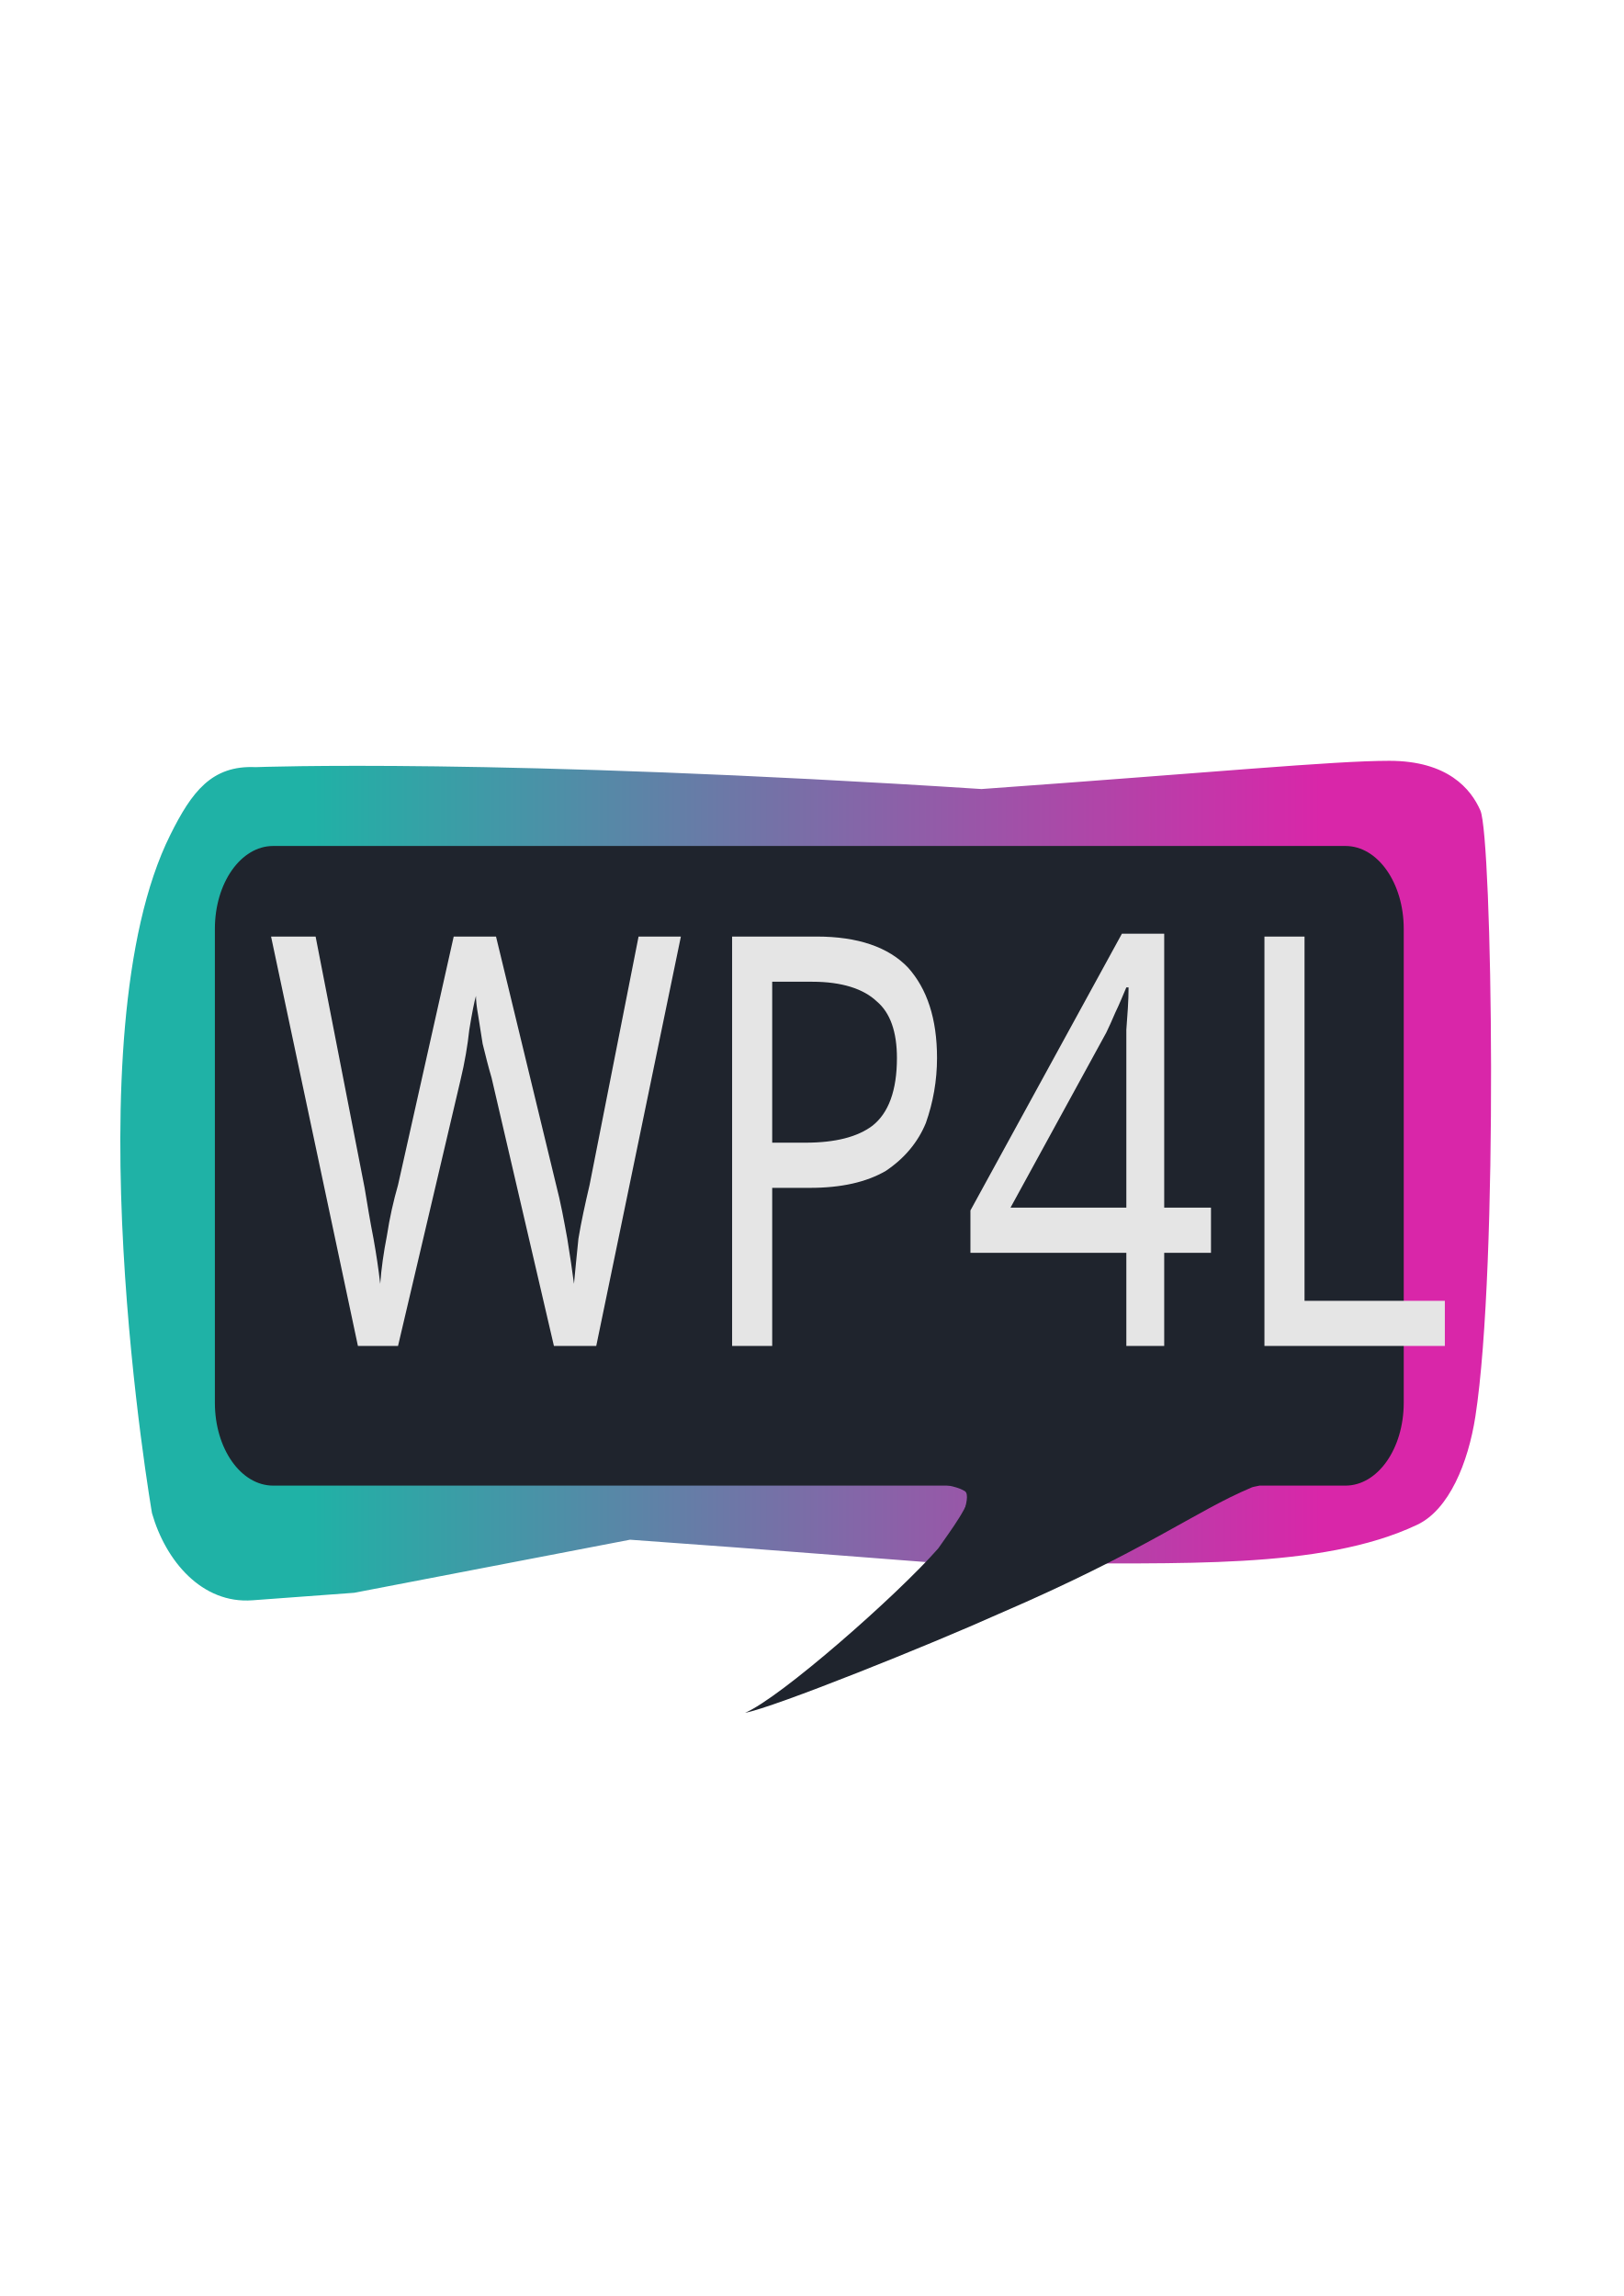
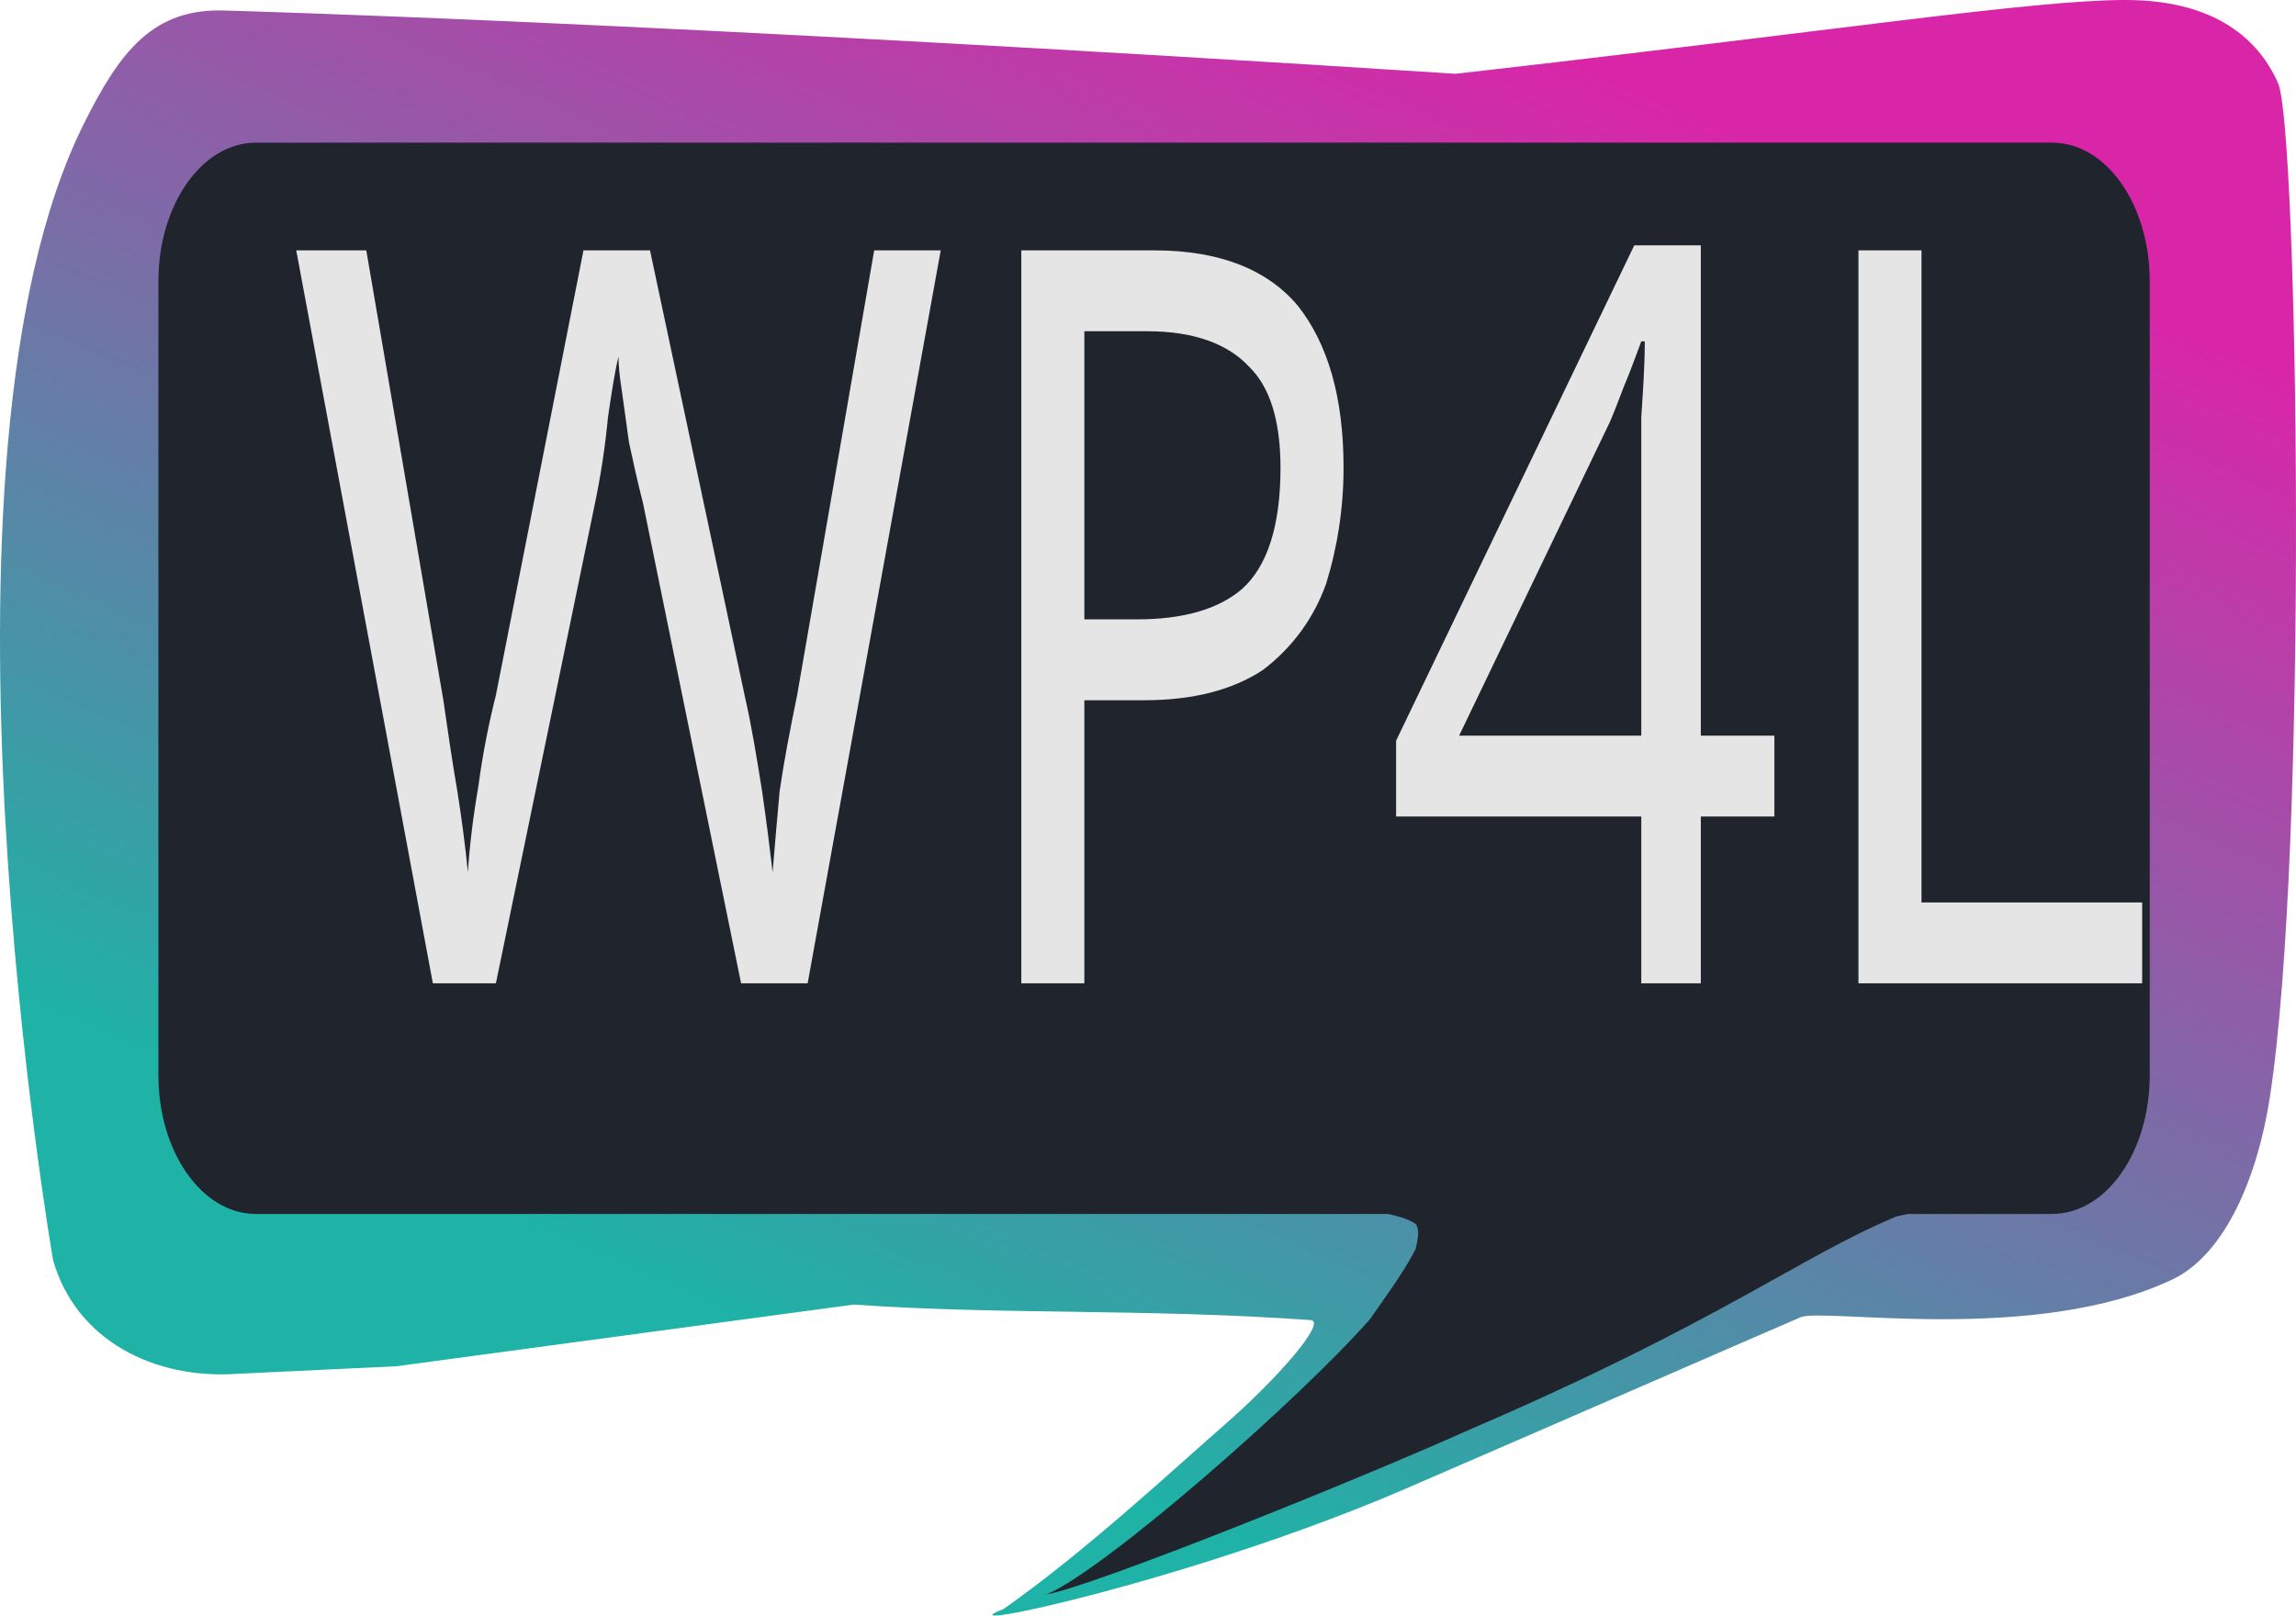
- <svg xmlns="http://www.w3.org/2000/svg" xmlns:xlink="http://www.w3.org/1999/xlink" width="210mm" height="297mm" viewBox="0 0 210 297" version="1.1" id="svg173">
+ <svg xmlns="http://www.w3.org/2000/svg" xmlns:xlink="http://www.w3.org/1999/xlink" width="177.285mm" height="124.775mm" viewBox="0 0 177.285 124.775" version="1.1" id="svg173">
  <defs id="defs170">
    <linearGradient id="linearGradient906">
-       <stop style="stop-color:#1fb2a6;stop-opacity:1;" offset="0.134" id="stop902" />
-       <stop style="stop-color:#d926a9;stop-opacity:1;" offset="0.864" id="stop904" />
+       <stop style="stop-color:#1fb2a6;stop-opacity:1;" offset="0.086" id="stop902" />
+       <stop style="stop-color:#d926a9;stop-opacity:1;" offset="0.879" id="stop904" />
    </linearGradient>
    <rect x="107.837" y="54.169" width="519.164" height="249.024" id="rect1263" />
    <filter id="mask-powermask-path-effect1174_inverse" style="color-interpolation-filters:sRGB" height="100" width="100" x="-50" y="-50">
      <feColorMatrix id="mask-powermask-path-effect1174_primitive1" values="1" type="saturate" result="fbSourceGraphic" />
      <feColorMatrix id="mask-powermask-path-effect1174_primitive2" values="-1 0 0 0 1 0 -1 0 0 1 0 0 -1 0 1 0 0 0 1 0 " in="fbSourceGraphic" />
    </filter>
    <filter id="mask-powermask-path-effect1186_inverse" style="color-interpolation-filters:sRGB" height="100" width="100" x="-50" y="-50">
      <feColorMatrix id="mask-powermask-path-effect1186_primitive1" values="1" type="saturate" result="fbSourceGraphic" />
      <feColorMatrix id="mask-powermask-path-effect1186_primitive2" values="-1 0 0 0 1 0 -1 0 0 1 0 0 -1 0 1 0 0 0 1 0 " in="fbSourceGraphic" />
    </filter>
    <filter id="filter1906" style="color-interpolation-filters:sRGB" height="100" width="100" x="-50" y="-50">
      <feColorMatrix id="feColorMatrix1902" values="1" type="saturate" result="fbSourceGraphic" />
      <feColorMatrix id="feColorMatrix1904" values="-1 0 0 0 1 0 -1 0 0 1 0 0 -1 0 1 0 0 0 1 0 " in="fbSourceGraphic" />
    </filter>
    <clipPath clipPathUnits="userSpaceOnUse" id="clipPath6698">
      <path id="path6700" style="fill:#ff0000;fill-opacity:1;fill-rule:nonzero;stroke:none;stroke-width:0.265" d="m 96.367,191.684 v 29.875 h 21.687 c 0.368,-0.14 0.738,-0.277 1.104,-0.419 0.255,-0.093 1.182,-0.437 1.454,-0.517 0.25,-0.074 0.668,-0.209 1.029,-0.198 0.164,0.005 0.316,0.04 0.436,0.123 0.267,0.187 0.448,0.498 0.549,0.808 0.022,0.067 0.018,0.135 0.003,0.204 h 40.092 v -29.875 z" />
    </clipPath>
-     <linearGradient xlink:href="#linearGradient906" id="linearGradient908" x1="13.884" y1="151.91" x2="194.695" y2="151.91" gradientUnits="userSpaceOnUse" gradientTransform="matrix(0.9937802,0,0,1.042855,1.76288,-5.354319)" />
+     <linearGradient xlink:href="#linearGradient906" id="linearGradient908" x1="12.802" y1="185.476" x2="67.257" y2="56.579" gradientUnits="userSpaceOnUse" gradientTransform="matrix(0.9937802,0,0,1.042855,1.76288,-5.354319)" />
  </defs>
-   <g id="layer1">
-     <path id="path394" style="opacity:1;mix-blend-mode:normal;fill:url(#linearGradient908);fill-opacity:1;stroke-width:0.279" d="m 33.064,99.234 c -5.708,-0.265 -8.274,3.218 -11.027,8.735 -13.024,26.097 -2.378,87.773 -2.378,87.773 1.764,6.167 6.453,11.745 12.972,11.265 l 13.174,-0.971 35.681,-6.865 c 16.595,1.166 39.389,3 51.595,3.921 0.176,-0.244 0.465,-0.523 0.8,-0.828 18.093,-0.179 36.939,0.884 49.414,-5.029 4.113,-1.95 6.59,-7.994 7.523,-14.014 3.024,-19.521 2.165,-74.917 0.647,-78.378 -1.218,-2.777 -4.206,-6.426 -11.777,-6.428 -7.187,-0.002 -23.045,1.525 -52.747,3.651 C 64.247,98.024 33.064,99.234 33.064,99.234 Z" />
+   <g id="layer1" style="display:inline" transform="translate(-15.56092,-98.41429)">
+     <path id="path394" style="display:inline;opacity:1;mix-blend-mode:normal;fill:url(#linearGradient908);fill-opacity:1;stroke-width:0.279" d="m 33.064,99.234 c -5.708,-0.265 -8.274,3.218 -11.027,8.735 -13.024,26.097 -2.378,87.773 -2.378,87.773 1.764,6.167 7.788,9.252 14.308,8.771 l 12.199,-0.579 35.32,-4.763 c 11.411,0.802 22.39,0.287 35.274,1.198 1.301,0.092 -2.593,4.552 -6.63,8.071 -3.796,3.309 -10.733,9.787 -17.083,14.245 -5.298,2.034 14.871,-2.292 31.116,-9.321 10.757,-4.654 27.312,-11.876 30.433,-13.215 1.749,-0.75 18.064,2.126 28.699,-2.915 4.113,-1.95 6.59,-7.994 7.523,-14.014 3.024,-19.521 2.165,-74.917 0.647,-78.378 -1.218,-2.777 -4.206,-6.426 -11.777,-6.428 -7.187,-0.002 -22.043,2.34 -51.744,5.699 -62.695,-4.041 -94.879,-4.879 -94.879,-4.879 z" />
  </g>
-   <g id="layer2">
+   <g id="layer2" transform="translate(-15.56092,-98.41429)">
    <text xml:space="preserve" transform="scale(0.2645833)" id="text1261" style="white-space:pre;shape-inside:url(#rect1263);display:inline;opacity:1;fill:#d926a9;fill-opacity:1" />
-     <path id="rect1373" style="opacity:1;fill:#1f242d;fill-opacity:1;stroke-width:0.249" d="M 35.328 109.432 C 31.153 109.432 27.791 114.214 27.791 120.155 L 27.791 181.448 C 27.791 187.389 31.153 192.172 35.328 192.172 L 125.831 192.172 C 125.469 194.764 122.989 197.907 121.349 200.292 C 116.026 206.373 100.915 219.644 96.367 221.559 C 100.038 220.903 120.374 212.724 129.232 208.74 C 148.168 200.594 154.699 195.419 161.806 192.445 C 161.871 192.383 162.302 192.285 162.898 192.172 L 174.015 192.172 C 178.19 192.172 181.551 187.389 181.551 181.448 L 181.551 120.155 C 181.551 114.214 178.19 109.432 174.015 109.432 L 35.328 109.432 z " />
-     <path style="fill:#1f242d;fill-opacity:1;stroke-width:0.049;stroke-dasharray:none" d="m 124.646,191.833 c 1.792,0.034 -3.298,-0.972 -6.024,-1.028 3.04,1.503 4.615,1.167 6.145,2.07 1.147,0.677 -1.448,6.009 -1.213,5.092 0.515,-2.01 2.335,-3.899 2.766,-5.921 -4.28,-1.261 -7.784,-0.33 -5.308,-0.283 z" id="path8231" />
+     <path id="rect1373" style="display:inline;opacity:1;fill:#1f242d;fill-opacity:1;stroke-width:0.249" d="m 35.328,109.432 c -4.175,0 -7.536,4.783 -7.536,10.723 v 61.293 c 0,5.941 3.361,10.723 7.536,10.723 h 87.414 c 0.749,0.168 1.392,0.329 2.025,0.703 0.413,0.244 0.34,1.092 0.09,2.033 -0.964,1.874 -2.415,3.796 -3.507,5.384 -5.323,6.081 -20.435,19.352 -24.982,21.267 3.672,-0.656 24.007,-8.835 32.866,-12.819 18.935,-8.146 25.467,-13.321 32.574,-16.296 0.065,-0.062 0.496,-0.16 1.092,-0.273 h 11.117 c 4.175,0 7.536,-4.783 7.536,-10.723 v -61.293 c 0,-5.941 -3.361,-10.723 -7.536,-10.723 z" />
  </g>
-   <g id="layer3">
-     <text xml:space="preserve" style="font-style:normal;font-variant:normal;font-weight:normal;font-stretch:normal;font-size:3.175px;font-family:Comforter;-inkscape-font-specification:'Comforter, Normal';font-variant-ligatures:normal;font-variant-caps:normal;font-variant-numeric:normal;font-variant-east-asian:normal;white-space:pre;inline-size:11.928;display:inline;opacity:1;fill:#e5e5e5;fill-opacity:1;stroke-width:0.265" x="44.219" y="36.342" id="text1269" transform="matrix(18.43614,0,0,23.3749,-780.7415,-675.4236)">
-       <tspan x="44.219" y="36.342" id="tspan1108">WP4L</tspan>
+   <g id="layer3" transform="translate(-15.56092,-98.41429)">
+     <text xml:space="preserve" style="font-style:normal;font-variant:normal;font-weight:normal;font-stretch:normal;font-size:3.175px;font-family:Comforter;-inkscape-font-specification:'Comforter, Normal';font-variant-ligatures:normal;font-variant-caps:normal;font-variant-numeric:normal;font-variant-east-asian:normal;white-space:pre;inline-size:11.928;display:inline;opacity:1;fill:#e5e5e5;fill-opacity:1;stroke-width:0.265" x="44.219" y="36.342" id="text1269" transform="matrix(17.30947,0,0,24.9854,-727.5088,-733.7047)">
+       <tspan x="44.219" y="36.342" id="tspan417">WP4L</tspan>
    </text>
  </g>
</svg>
